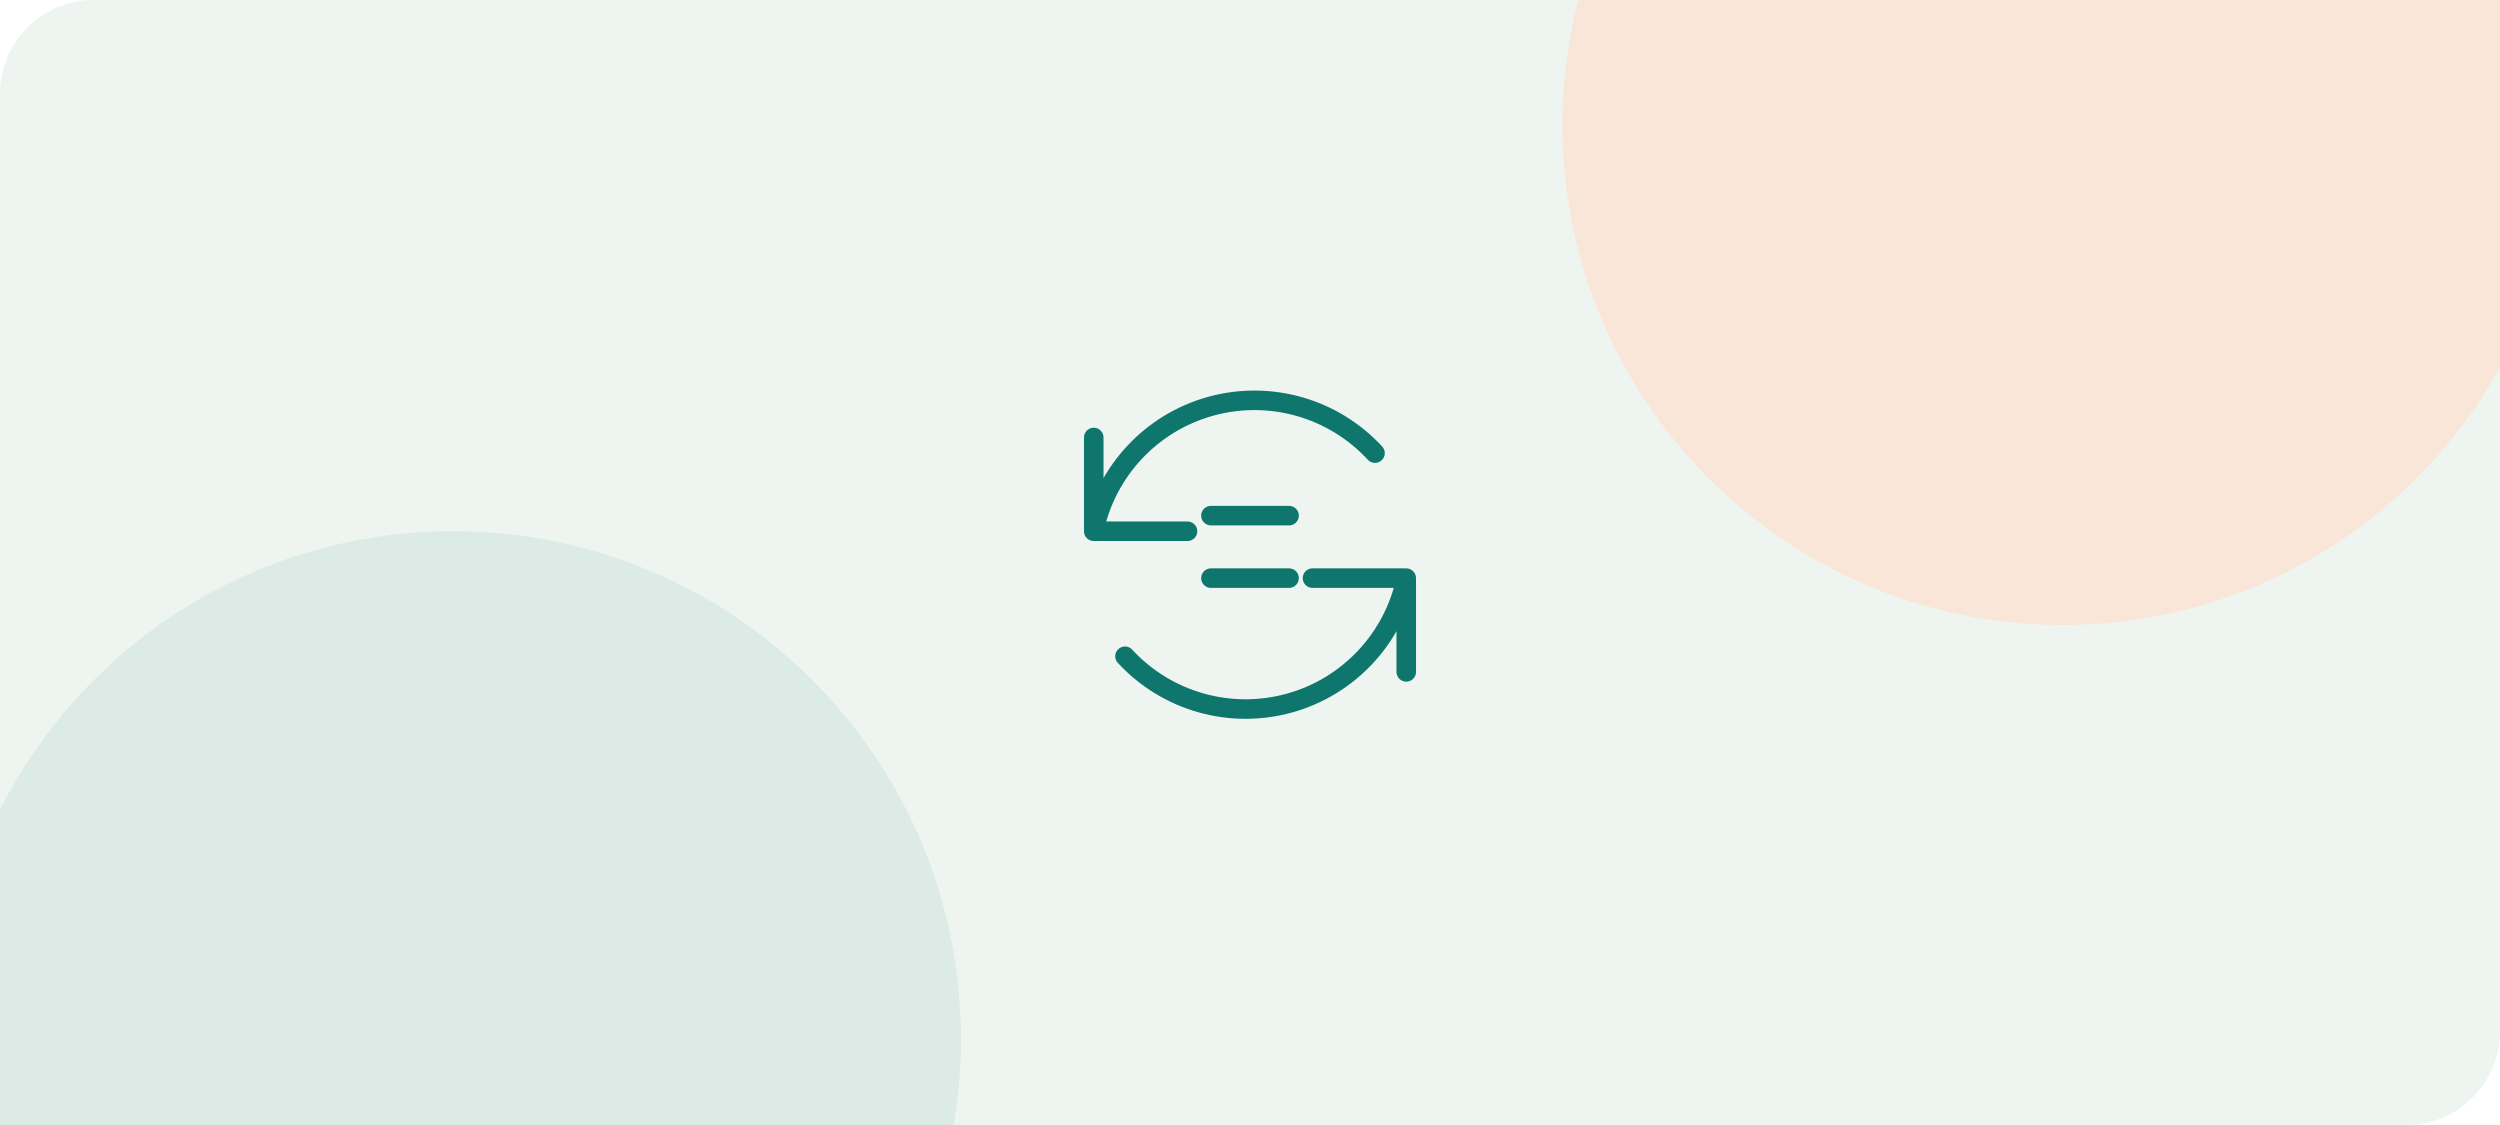
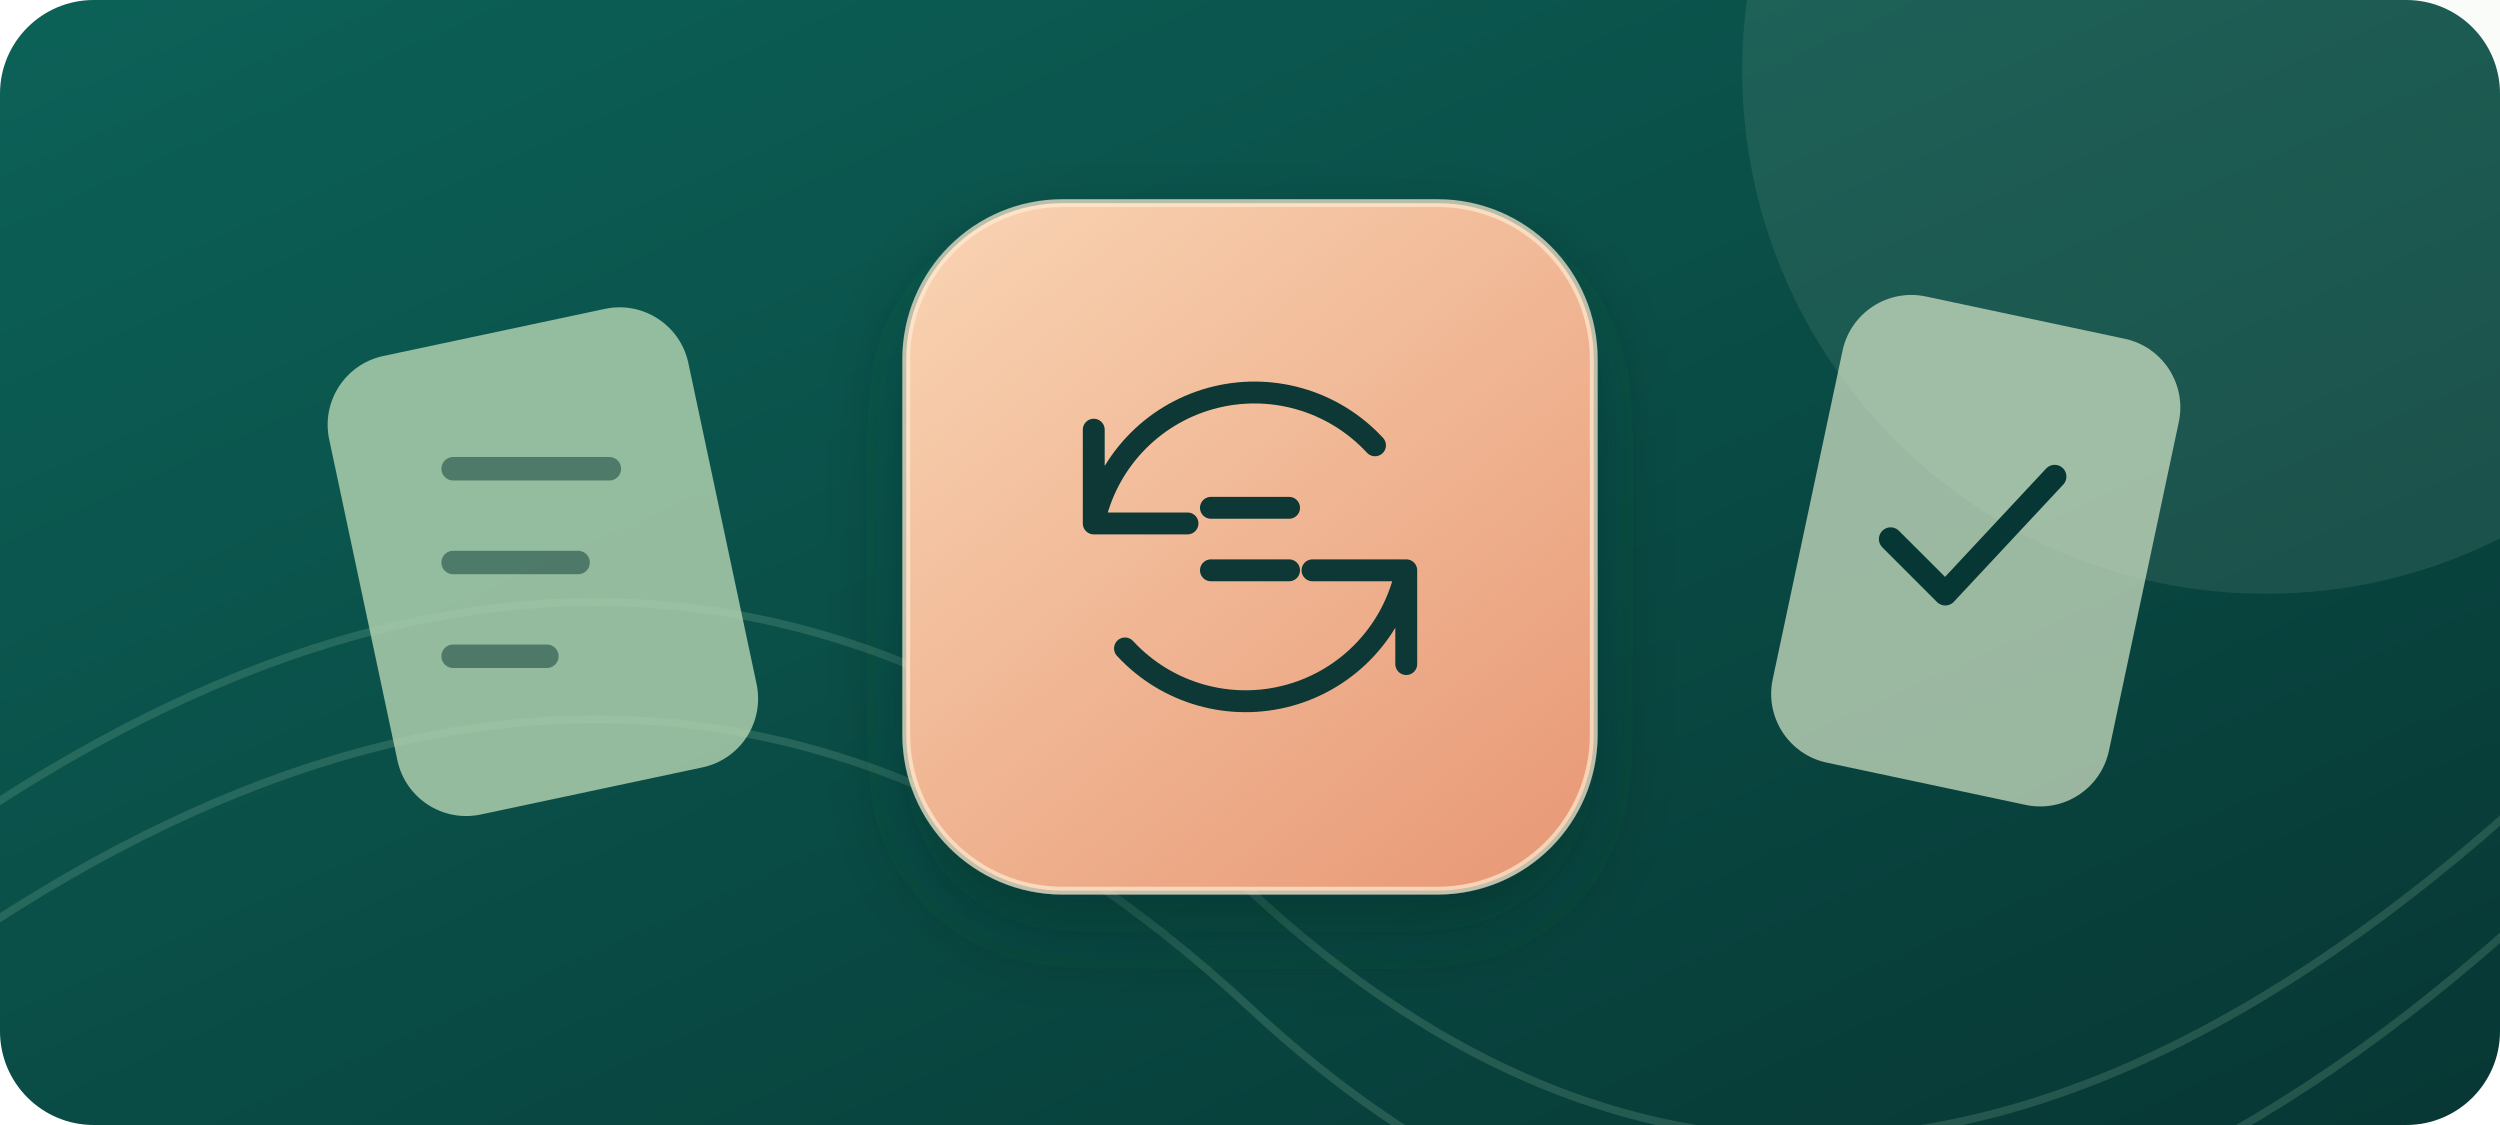
<svg xmlns="http://www.w3.org/2000/svg" viewBox="0 0 320 144" width="320" height="144">
-   <rect width="320" height="144" rx="12" fill="#eef4ef" />
-   <circle cx="264" cy="16" r="64" fill="#fae6d8" />
-   <circle cx="58" cy="133" r="65" fill="#dcebe5" />
-   <g transform="translate(128 39)" fill="none" stroke="#0f766e" stroke-width="2.5" stroke-linecap="round" stroke-linejoin="round">
-     <path d="M48 19A21 21 0 0 0 12 29m0-12v12h12M16 45a21 21 0 0 0 36-10m0 12V35H40" />
-     <path d="M27 27h10m-10 8h10" />
+   <defs>
+     <linearGradient id="bg" x2="1" y2="1">
+       <stop stop-color="#0c6258" />
+       <stop offset="1" stop-color="#073734" />
+     </linearGradient>
+     <linearGradient id="tile" x2=".8" y2="1">
+       <stop stop-color="#f9d5b4" />
+       <stop offset="1" stop-color="#e99c79" />
+     </linearGradient>
+     <filter id="depth" x="-50%" y="-50%" width="200%" height="220%">
+       <feDropShadow dx="0" dy="5" stdDeviation="5" flood-color="#002d29" flood-opacity=".4" />
+     </filter>
+   </defs>
+   <rect width="320" height="144" rx="12" fill="url(#bg)" />
+   <path d="M-30 125Q75 35 160 114T350 75M-30 140Q75 50 160 129T350 90" fill="none" stroke="#a8d3b3" stroke-opacity=".18" />
+   <circle cx="290" cy="9" r="67" fill="#c7ddc5" opacity=".1" />
+   <rect x="46" y="42" width="47" height="60" rx="9" fill="#b7d6b3" transform="rotate(-12 69 72)" opacity=".8" />
+   <path d="M58 60h20m-20 12h16m-16 12h12" stroke="#073734" stroke-width="3" stroke-linecap="round" opacity=".5" />
+   <rect x="231" y="40" width="44" height="61" rx="9" fill="#d8e8cb" transform="rotate(12 253 70)" opacity=".7" />
+   <path d="m242 69 7 7 14-15" fill="none" stroke="#073734" stroke-width="3" stroke-linecap="round" stroke-linejoin="round" />
+   <g filter="url(#depth)">
+     <rect x="116" y="26" width="88" height="88" rx="20" fill="url(#tile)" stroke="#ffebd2" stroke-opacity=".7" />
+     <g transform="translate(128 38)" fill="none" stroke="#073734" stroke-width="2.8" stroke-linecap="round" stroke-linejoin="round">
+       <path d="M48 19A21 21 0 0 0 12 29m0-12v12h12M16 45a21 21 0 0 0 36-10m0 12V35H40" />
+       <path d="M27 27h10m-10 8h10" />
+     </g>
  </g>
</svg>
